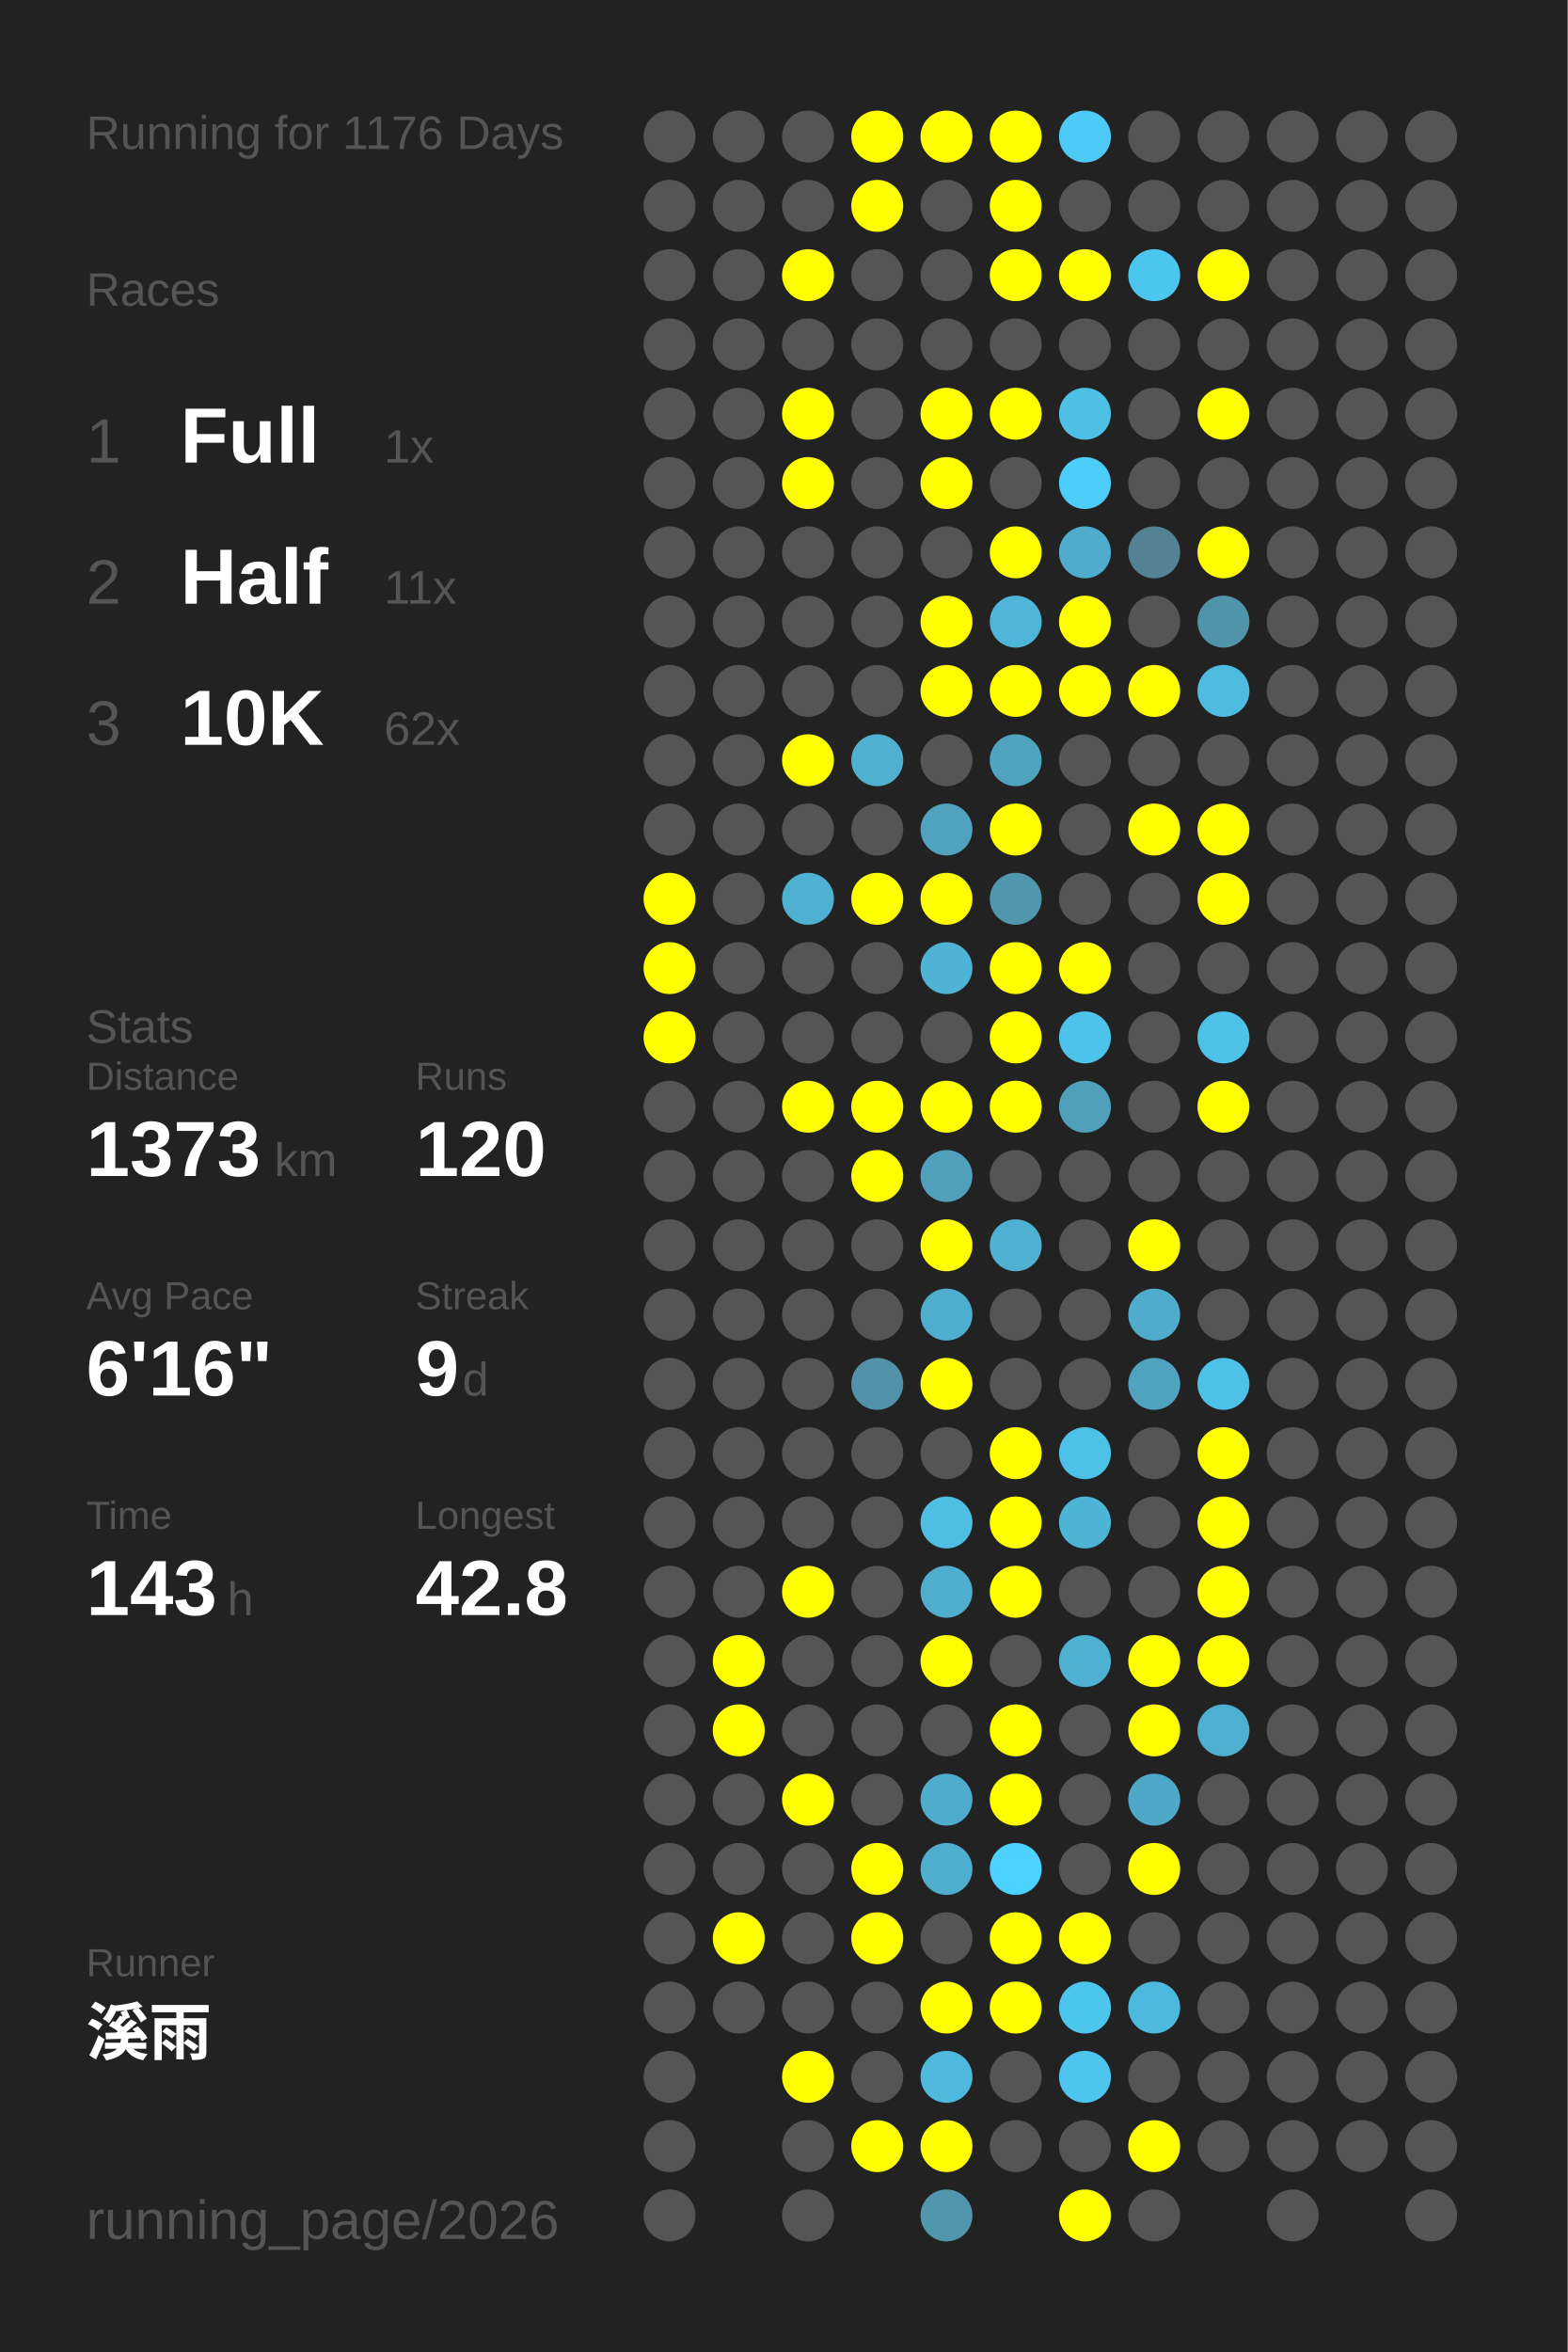
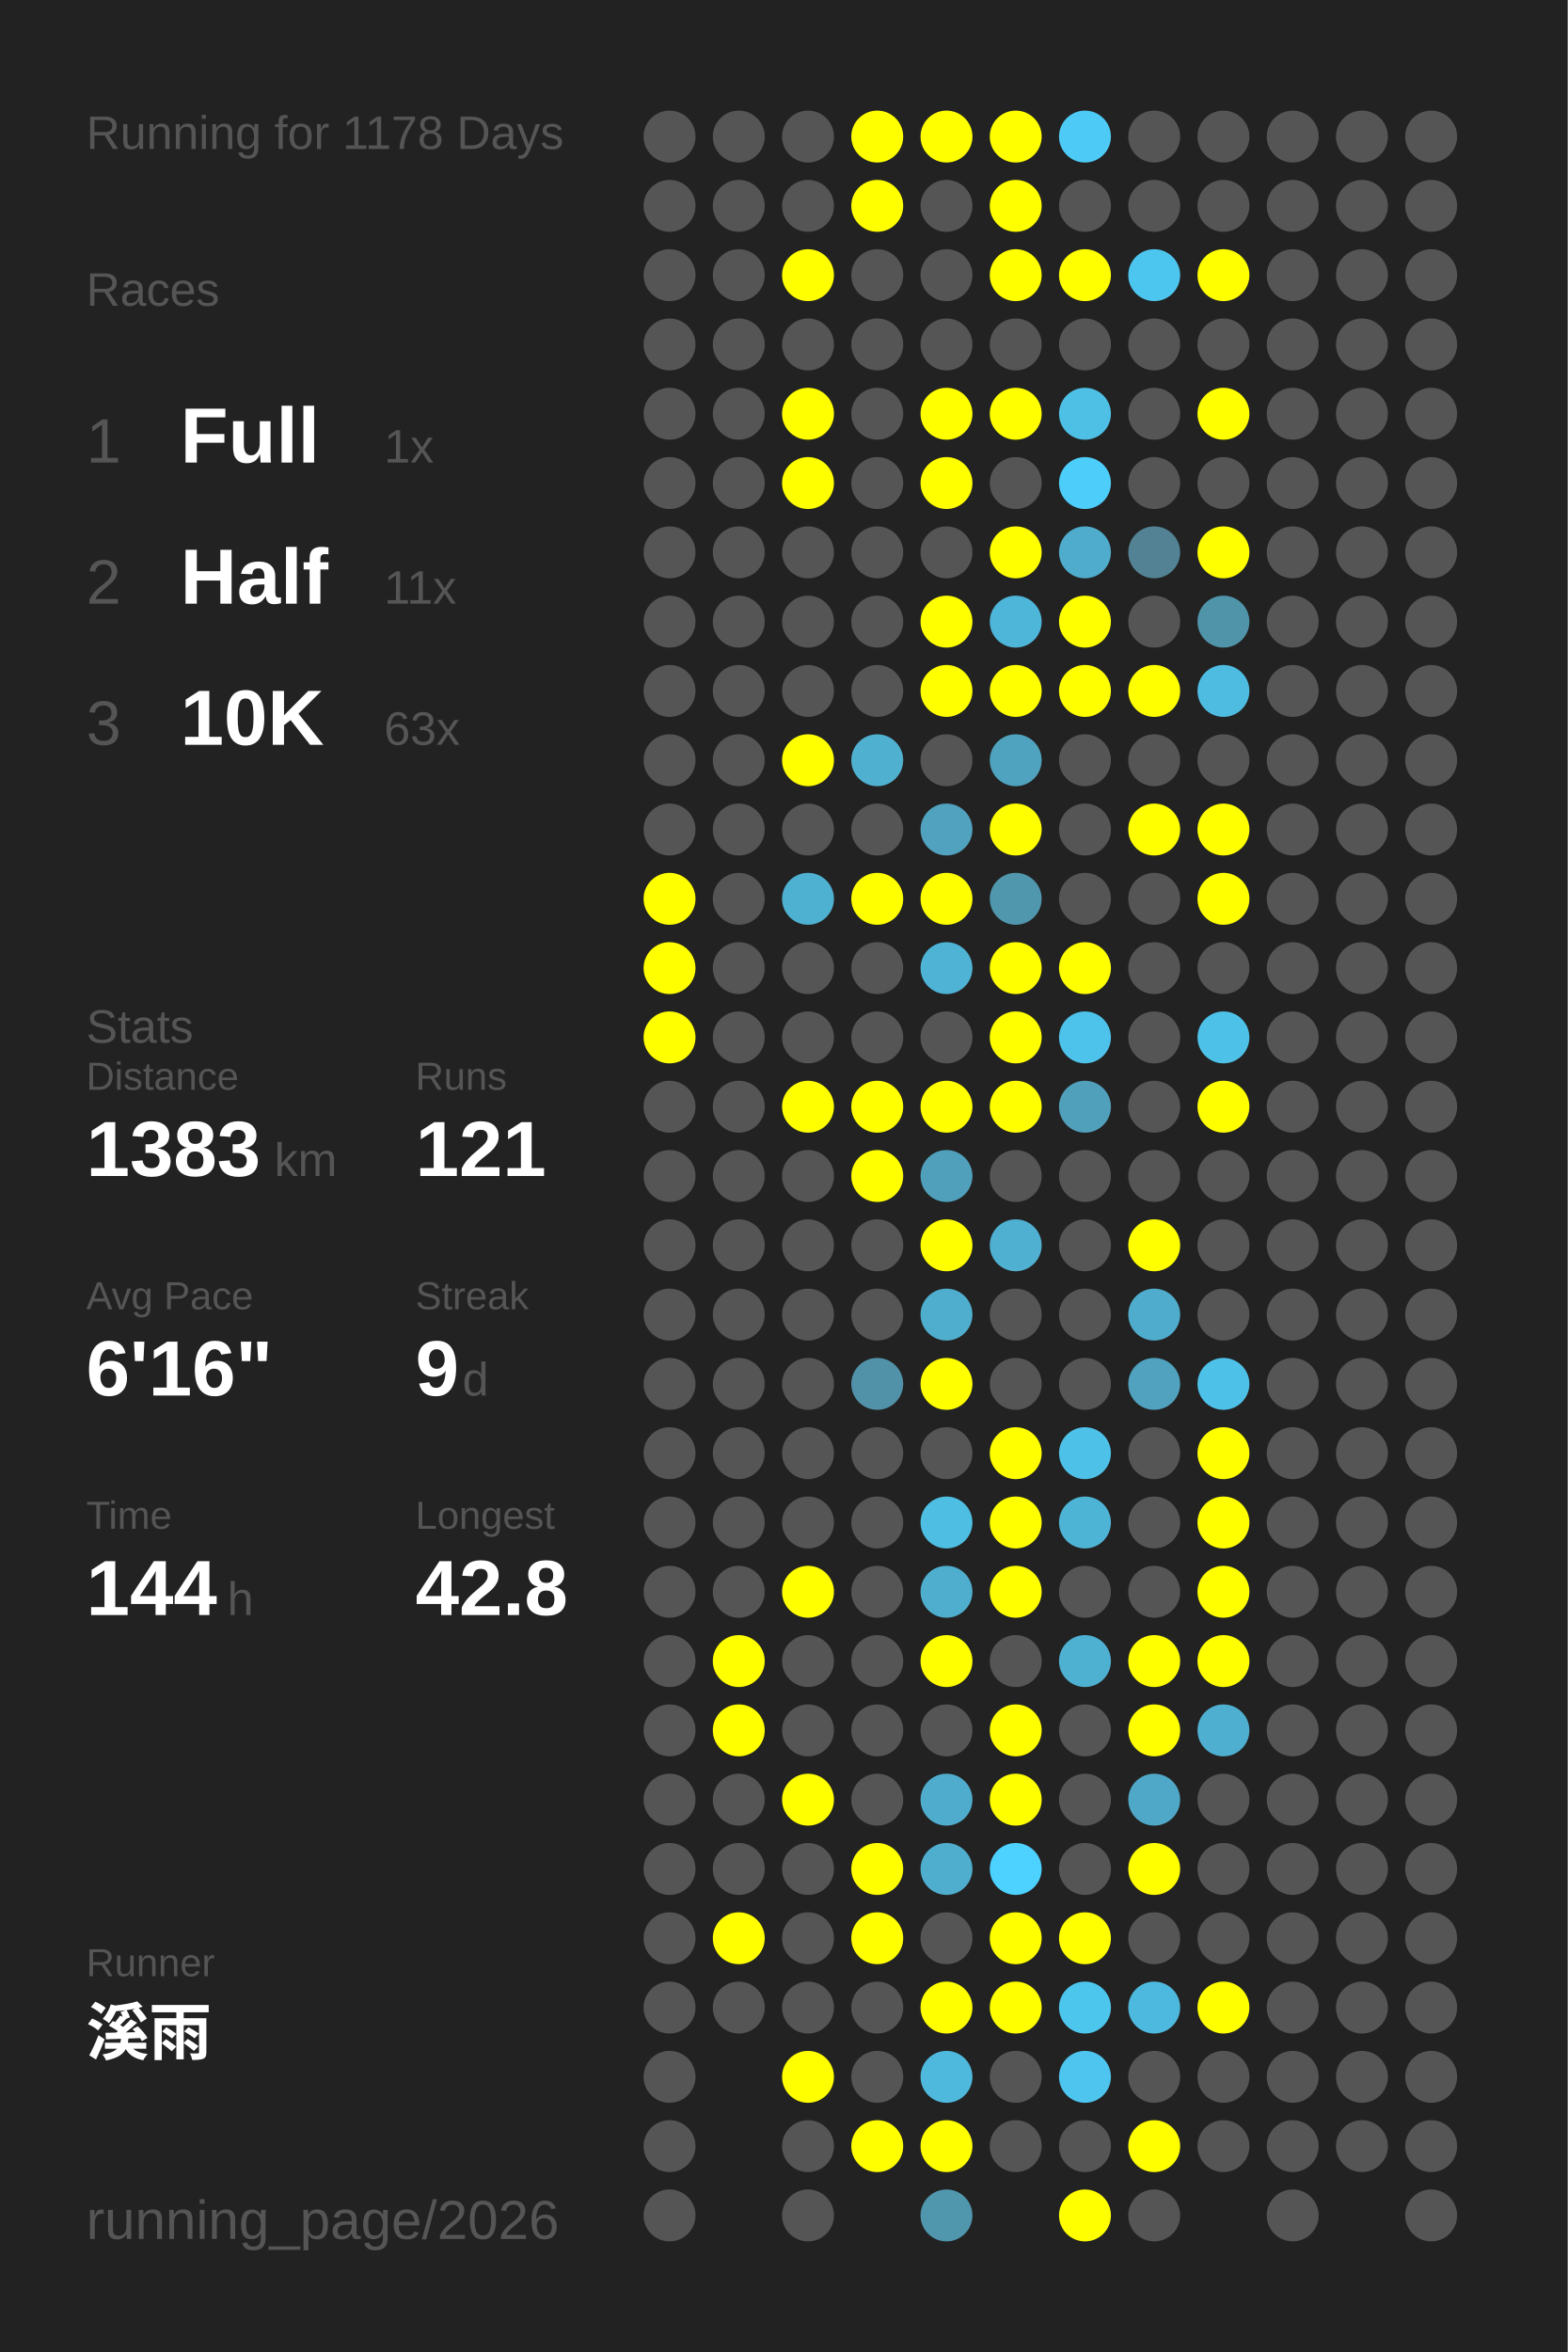
<svg xmlns="http://www.w3.org/2000/svg" baseProfile="full" height="300mm" version="1.1" viewBox="0,0,200,300" width="200mm">
  <defs />
  <rect fill="#222222" height="300" width="200" x="0" y="0" />
-   <text fill="#555555" style="font-size:6px; font-family:Arial;" x="11" y="19">Running for 1176 Days</text>
+   <text fill="#555555" style="font-size:6px; font-family:Arial;" x="11" y="19">Running for 1178 Days</text>
  <text fill="#555555" style="font-size:6px; font-family:Arial;" x="11" y="39">Races</text>
  <text fill="#555555" style="font-size:8px; font-family:Arial;" x="11" y="59">1</text>
  <text fill="#FFFFFF" style="font-size:10px; font-family:Arial; font-weight:bold;" x="23" y="59">Full</text>
  <text fill="#555555" style="font-size:6px; font-family:Arial;" x="49" y="59">1x</text>
  <text fill="#555555" style="font-size:8px; font-family:Arial;" x="11" y="77">2</text>
  <text fill="#FFFFFF" style="font-size:10px; font-family:Arial; font-weight:bold;" x="23" y="77">Half</text>
  <text fill="#555555" style="font-size:6px; font-family:Arial;" x="49" y="77">11x</text>
  <text fill="#555555" style="font-size:8px; font-family:Arial;" x="11" y="95">3</text>
  <text fill="#FFFFFF" style="font-size:10px; font-family:Arial; font-weight:bold;" x="23" y="95">10K</text>
-   <text fill="#555555" style="font-size:6px; font-family:Arial;" x="49" y="95">62x</text>
+   <text fill="#555555" style="font-size:6px; font-family:Arial;" x="49" y="95">63x</text>
  <text fill="#555555" style="font-size:6px; font-family:Arial;" x="11" y="133">Stats</text>
  <text fill="#555555" style="font-size:5px; font-family:Arial;" x="11" y="139">Distance</text>
-   <text fill="#FFFFFF" style="font-size:10px; font-family:Arial; font-weight:bold;" x="11" y="150">1373</text>
+   <text fill="#FFFFFF" style="font-size:10px; font-family:Arial; font-weight:bold;" x="11" y="150">1383</text>
  <text fill="#555555" style="font-size:6px; font-family:Arial;" x="35" y="150">km</text>
  <text fill="#555555" style="font-size:5px; font-family:Arial;" x="53" y="139">Runs</text>
-   <text fill="#FFFFFF" style="font-size:10px; font-family:Arial; font-weight:bold;" x="53" y="150">120</text>
+   <text fill="#FFFFFF" style="font-size:10px; font-family:Arial; font-weight:bold;" x="53" y="150">121</text>
  <text fill="#555555" style="font-size:5px; font-family:Arial;" x="11" y="167">Avg Pace</text>
  <text fill="#FFFFFF" style="font-size:10px; font-family:Arial; font-weight:bold;" x="11" y="178">6'16"</text>
  <text fill="#555555" style="font-size:5px; font-family:Arial;" x="53" y="167">Streak</text>
  <text fill="#FFFFFF" style="font-size:10px; font-family:Arial; font-weight:bold;" x="53" y="178">9</text>
  <text fill="#555555" style="font-size:6px; font-family:Arial;" x="59" y="178">d</text>
  <text fill="#555555" style="font-size:5px; font-family:Arial;" x="11" y="195">Time</text>
-   <text fill="#FFFFFF" style="font-size:10px; font-family:Arial; font-weight:bold;" x="11" y="206">143</text>
+   <text fill="#FFFFFF" style="font-size:10px; font-family:Arial; font-weight:bold;" x="11" y="206">144</text>
  <text fill="#555555" style="font-size:6px; font-family:Arial;" x="29" y="206">h</text>
  <text fill="#555555" style="font-size:5px; font-family:Arial;" x="53" y="195">Longest</text>
  <text fill="#FFFFFF" style="font-size:10px; font-family:Arial; font-weight:bold;" x="53" y="206">42.8</text>
  <text fill="#555555" style="font-size:5px; font-family:Arial;" x="11" y="252.065">Runner</text>
  <text fill="#FFFFFF" style="font-size:8px; font-family:Arial; font-weight:bold;" x="11" y="262.065">溪雨</text>
  <text fill="#555555" style="font-size:7px; font-family:Arial;" x="11" y="285.581">running_page/2026</text>
  <circle cx="85.417" cy="17.419" fill="#555555" r="3.312" />
  <circle cx="85.417" cy="26.258" fill="#555555" r="3.312" />
  <circle cx="85.417" cy="35.097" fill="#555555" r="3.312" />
  <circle cx="85.417" cy="43.935" fill="#555555" r="3.312" />
  <circle cx="85.417" cy="52.774" fill="#555555" r="3.312" />
  <circle cx="85.417" cy="61.613" fill="#555555" r="3.312" />
  <circle cx="85.417" cy="70.452" fill="#555555" r="3.312" />
  <circle cx="85.417" cy="79.29" fill="#555555" r="3.312" />
  <circle cx="85.417" cy="88.129" fill="#555555" r="3.312" />
  <circle cx="85.417" cy="96.968" fill="#555555" r="3.312" />
  <circle cx="85.417" cy="105.806" fill="#555555" r="3.312" />
  <circle cx="85.417" cy="114.645" fill="#FFFF00" r="3.312" />
  <circle cx="85.417" cy="123.484" fill="#FFFF00" r="3.312" />
  <circle cx="85.417" cy="132.323" fill="#FFFF00" r="3.312" />
  <circle cx="85.417" cy="141.161" fill="#555555" r="3.312" />
  <circle cx="85.417" cy="150" fill="#555555" r="3.312" />
  <circle cx="85.417" cy="158.839" fill="#555555" r="3.312" />
  <circle cx="85.417" cy="167.677" fill="#555555" r="3.312" />
  <circle cx="85.417" cy="176.516" fill="#555555" r="3.312" />
  <circle cx="85.417" cy="185.355" fill="#555555" r="3.312" />
  <circle cx="85.417" cy="194.194" fill="#555555" r="3.312" />
  <circle cx="85.417" cy="203.032" fill="#555555" r="3.312" />
  <circle cx="85.417" cy="211.871" fill="#555555" r="3.312" />
  <circle cx="85.417" cy="220.71" fill="#555555" r="3.312" />
  <circle cx="85.417" cy="229.548" fill="#555555" r="3.312" />
  <circle cx="85.417" cy="238.387" fill="#555555" r="3.312" />
  <circle cx="85.417" cy="247.226" fill="#555555" r="3.312" />
  <circle cx="85.417" cy="256.065" fill="#555555" r="3.312" />
  <circle cx="85.417" cy="264.903" fill="#555555" r="3.312" />
  <circle cx="85.417" cy="273.742" fill="#555555" r="3.312" />
  <circle cx="85.417" cy="282.581" fill="#555555" r="3.312" />
  <circle cx="94.25" cy="17.419" fill="#555555" r="3.312" />
  <circle cx="94.25" cy="26.258" fill="#555555" r="3.312" />
  <circle cx="94.25" cy="35.097" fill="#555555" r="3.312" />
  <circle cx="94.25" cy="43.935" fill="#555555" r="3.312" />
  <circle cx="94.25" cy="52.774" fill="#555555" r="3.312" />
  <circle cx="94.25" cy="61.613" fill="#555555" r="3.312" />
  <circle cx="94.25" cy="70.452" fill="#555555" r="3.312" />
  <circle cx="94.25" cy="79.29" fill="#555555" r="3.312" />
  <circle cx="94.25" cy="88.129" fill="#555555" r="3.312" />
  <circle cx="94.25" cy="96.968" fill="#555555" r="3.312" />
  <circle cx="94.25" cy="105.806" fill="#555555" r="3.312" />
  <circle cx="94.25" cy="114.645" fill="#555555" r="3.312" />
  <circle cx="94.25" cy="123.484" fill="#555555" r="3.312" />
  <circle cx="94.25" cy="132.323" fill="#555555" r="3.312" />
  <circle cx="94.25" cy="141.161" fill="#555555" r="3.312" />
  <circle cx="94.25" cy="150" fill="#555555" r="3.312" />
  <circle cx="94.25" cy="158.839" fill="#555555" r="3.312" />
  <circle cx="94.25" cy="167.677" fill="#555555" r="3.312" />
  <circle cx="94.25" cy="176.516" fill="#555555" r="3.312" />
  <circle cx="94.25" cy="185.355" fill="#555555" r="3.312" />
  <circle cx="94.25" cy="194.194" fill="#555555" r="3.312" />
  <circle cx="94.25" cy="203.032" fill="#555555" r="3.312" />
  <circle cx="94.25" cy="211.871" fill="#FFFF00" r="3.312" />
  <circle cx="94.25" cy="220.71" fill="#FFFF00" r="3.312" />
  <circle cx="94.25" cy="229.548" fill="#555555" r="3.312" />
  <circle cx="94.25" cy="238.387" fill="#555555" r="3.312" />
  <circle cx="94.25" cy="247.226" fill="#FFFF00" r="3.312" />
  <circle cx="94.25" cy="256.065" fill="#555555" r="3.312" />
  <circle cx="103.083" cy="17.419" fill="#555555" r="3.312" />
  <circle cx="103.083" cy="26.258" fill="#555555" r="3.312" />
  <circle cx="103.083" cy="35.097" fill="#FFFF00" r="3.312" />
  <circle cx="103.083" cy="43.935" fill="#555555" r="3.312" />
  <circle cx="103.083" cy="52.774" fill="#FFFF00" r="3.312" />
  <circle cx="103.083" cy="61.613" fill="#FFFF00" r="3.312" />
  <circle cx="103.083" cy="70.452" fill="#555555" r="3.312" />
  <circle cx="103.083" cy="79.29" fill="#555555" r="3.312" />
  <circle cx="103.083" cy="88.129" fill="#555555" r="3.312" />
  <circle cx="103.083" cy="96.968" fill="#FFFF00" r="3.312" />
  <circle cx="103.083" cy="105.806" fill="#555555" r="3.312" />
  <circle cx="103.083" cy="114.645" fill="#4fb1d2" r="3.312" />
  <circle cx="103.083" cy="123.484" fill="#555555" r="3.312" />
  <circle cx="103.083" cy="132.323" fill="#555555" r="3.312" />
  <circle cx="103.083" cy="141.161" fill="#FFFF00" r="3.312" />
  <circle cx="103.083" cy="150" fill="#555555" r="3.312" />
  <circle cx="103.083" cy="158.839" fill="#555555" r="3.312" />
  <circle cx="103.083" cy="167.677" fill="#555555" r="3.312" />
  <circle cx="103.083" cy="176.516" fill="#555555" r="3.312" />
  <circle cx="103.083" cy="185.355" fill="#555555" r="3.312" />
  <circle cx="103.083" cy="194.194" fill="#555555" r="3.312" />
  <circle cx="103.083" cy="203.032" fill="#FFFF00" r="3.312" />
  <circle cx="103.083" cy="211.871" fill="#555555" r="3.312" />
  <circle cx="103.083" cy="220.71" fill="#555555" r="3.312" />
  <circle cx="103.083" cy="229.548" fill="#FFFF00" r="3.312" />
  <circle cx="103.083" cy="238.387" fill="#555555" r="3.312" />
  <circle cx="103.083" cy="247.226" fill="#555555" r="3.312" />
  <circle cx="103.083" cy="256.065" fill="#555555" r="3.312" />
  <circle cx="103.083" cy="264.903" fill="#FFFF00" r="3.312" />
  <circle cx="103.083" cy="273.742" fill="#555555" r="3.312" />
  <circle cx="103.083" cy="282.581" fill="#555555" r="3.312" />
  <circle cx="111.917" cy="17.419" fill="#FFFF00" r="3.312" />
  <circle cx="111.917" cy="26.258" fill="#FFFF00" r="3.312" />
  <circle cx="111.917" cy="35.097" fill="#555555" r="3.312" />
  <circle cx="111.917" cy="43.935" fill="#555555" r="3.312" />
  <circle cx="111.917" cy="52.774" fill="#555555" r="3.312" />
  <circle cx="111.917" cy="61.613" fill="#555555" r="3.312" />
  <circle cx="111.917" cy="70.452" fill="#555555" r="3.312" />
  <circle cx="111.917" cy="79.29" fill="#555555" r="3.312" />
  <circle cx="111.917" cy="88.129" fill="#555555" r="3.312" />
  <circle cx="111.917" cy="96.968" fill="#4fb0d0" r="3.312" />
  <circle cx="111.917" cy="105.806" fill="#555555" r="3.312" />
  <circle cx="111.917" cy="114.645" fill="#FFFF00" r="3.312" />
  <circle cx="111.917" cy="123.484" fill="#555555" r="3.312" />
  <circle cx="111.917" cy="132.323" fill="#555555" r="3.312" />
  <circle cx="111.917" cy="141.161" fill="#FFFF00" r="3.312" />
  <circle cx="111.917" cy="150" fill="#FFFF00" r="3.312" />
  <circle cx="111.917" cy="158.839" fill="#555555" r="3.312" />
  <circle cx="111.917" cy="167.677" fill="#555555" r="3.312" />
  <circle cx="111.917" cy="176.516" fill="#5192a8" r="3.312" />
  <circle cx="111.917" cy="185.355" fill="#555555" r="3.312" />
  <circle cx="111.917" cy="194.194" fill="#555555" r="3.312" />
  <circle cx="111.917" cy="203.032" fill="#555555" r="3.312" />
  <circle cx="111.917" cy="211.871" fill="#555555" r="3.312" />
  <circle cx="111.917" cy="220.71" fill="#555555" r="3.312" />
  <circle cx="111.917" cy="229.548" fill="#555555" r="3.312" />
  <circle cx="111.917" cy="238.387" fill="#FFFF00" r="3.312" />
  <circle cx="111.917" cy="247.226" fill="#FFFF00" r="3.312" />
  <circle cx="111.917" cy="256.065" fill="#555555" r="3.312" />
  <circle cx="111.917" cy="264.903" fill="#555555" r="3.312" />
  <circle cx="111.917" cy="273.742" fill="#FFFF00" r="3.312" />
  <circle cx="120.75" cy="17.419" fill="#FFFF00" r="3.312" />
  <circle cx="120.75" cy="26.258" fill="#555555" r="3.312" />
  <circle cx="120.75" cy="35.097" fill="#555555" r="3.312" />
  <circle cx="120.75" cy="43.935" fill="#555555" r="3.312" />
  <circle cx="120.75" cy="52.774" fill="#FFFF00" r="3.312" />
  <circle cx="120.75" cy="61.613" fill="#FFFF00" r="3.312" />
  <circle cx="120.75" cy="70.452" fill="#555555" r="3.312" />
  <circle cx="120.75" cy="79.29" fill="#FFFF00" r="3.312" />
  <circle cx="120.75" cy="88.129" fill="#FFFF00" r="3.312" />
  <circle cx="120.75" cy="96.968" fill="#555555" r="3.312" />
  <circle cx="120.75" cy="105.806" fill="#50a2be" r="3.312" />
  <circle cx="120.75" cy="114.645" fill="#FFFF00" r="3.312" />
  <circle cx="120.75" cy="123.484" fill="#4eb3d5" r="3.312" />
  <circle cx="120.75" cy="132.323" fill="#555555" r="3.312" />
  <circle cx="120.75" cy="141.161" fill="#FFFF00" r="3.312" />
  <circle cx="120.75" cy="150" fill="#50a0bc" r="3.312" />
  <circle cx="120.75" cy="158.839" fill="#FFFF00" r="3.312" />
  <circle cx="120.75" cy="167.677" fill="#4faece" r="3.312" />
  <circle cx="120.75" cy="176.516" fill="#FFFF00" r="3.312" />
  <circle cx="120.75" cy="185.355" fill="#555555" r="3.312" />
  <circle cx="120.75" cy="194.194" fill="#4ebee3" r="3.312" />
  <circle cx="120.75" cy="203.032" fill="#4faece" r="3.312" />
  <circle cx="120.75" cy="211.871" fill="#FFFF00" r="3.312" />
  <circle cx="120.75" cy="220.71" fill="#555555" r="3.312" />
  <circle cx="120.75" cy="229.548" fill="#4faccc" r="3.312" />
  <circle cx="120.75" cy="238.387" fill="#4fadcd" r="3.312" />
  <circle cx="120.75" cy="247.226" fill="#555555" r="3.312" />
  <circle cx="120.75" cy="256.065" fill="#FFFF00" r="3.312" />
  <circle cx="120.75" cy="264.903" fill="#4eb9dd" r="3.312" />
  <circle cx="120.75" cy="273.742" fill="#FFFF00" r="3.312" />
  <circle cx="120.75" cy="282.581" fill="#5096ad" r="3.312" />
  <circle cx="129.583" cy="17.419" fill="#FFFF00" r="3.312" />
  <circle cx="129.583" cy="26.258" fill="#FFFF00" r="3.312" />
  <circle cx="129.583" cy="35.097" fill="#FFFF00" r="3.312" />
  <circle cx="129.583" cy="43.935" fill="#555555" r="3.312" />
  <circle cx="129.583" cy="52.774" fill="#FFFF00" r="3.312" />
  <circle cx="129.583" cy="61.613" fill="#555555" r="3.312" />
  <circle cx="129.583" cy="70.452" fill="#FFFF00" r="3.312" />
  <circle cx="129.583" cy="79.29" fill="#4eb6d9" r="3.312" />
  <circle cx="129.583" cy="88.129" fill="#FFFF00" r="3.312" />
  <circle cx="129.583" cy="96.968" fill="#4fa3bf" r="3.312" />
  <circle cx="129.583" cy="105.806" fill="#FFFF00" r="3.312" />
  <circle cx="129.583" cy="114.645" fill="#5096ad" r="3.312" />
  <circle cx="129.583" cy="123.484" fill="#FFFF00" r="3.312" />
  <circle cx="129.583" cy="132.323" fill="#FFFF00" r="3.312" />
  <circle cx="129.583" cy="141.161" fill="#FFFF00" r="3.312" />
  <circle cx="129.583" cy="150" fill="#555555" r="3.312" />
  <circle cx="129.583" cy="158.839" fill="#4fb0d1" r="3.312" />
  <circle cx="129.583" cy="167.677" fill="#555555" r="3.312" />
  <circle cx="129.583" cy="176.516" fill="#555555" r="3.312" />
  <circle cx="129.583" cy="185.355" fill="#FFFF00" r="3.312" />
  <circle cx="129.583" cy="194.194" fill="#FFFF00" r="3.312" />
  <circle cx="129.583" cy="203.032" fill="#FFFF00" r="3.312" />
  <circle cx="129.583" cy="211.871" fill="#555555" r="3.312" />
  <circle cx="129.583" cy="220.71" fill="#FFFF00" r="3.312" />
  <circle cx="129.583" cy="229.548" fill="#FFFF00" r="3.312" />
  <circle cx="129.583" cy="238.387" fill="#4dd1fe" r="3.312" />
  <circle cx="129.583" cy="247.226" fill="#FFFF00" r="3.312" />
  <circle cx="129.583" cy="256.065" fill="#FFFF00" r="3.312" />
  <circle cx="129.583" cy="264.903" fill="#555555" r="3.312" />
  <circle cx="129.583" cy="273.742" fill="#555555" r="3.312" />
  <circle cx="138.417" cy="17.419" fill="#4dcbf6" r="3.312" />
  <circle cx="138.417" cy="26.258" fill="#555555" r="3.312" />
  <circle cx="138.417" cy="35.097" fill="#FFFF00" r="3.312" />
  <circle cx="138.417" cy="43.935" fill="#555555" r="3.312" />
  <circle cx="138.417" cy="52.774" fill="#4ec0e6" r="3.312" />
  <circle cx="138.417" cy="61.613" fill="#4dcdf9" r="3.312" />
  <circle cx="138.417" cy="70.452" fill="#4faccc" r="3.312" />
  <circle cx="138.417" cy="79.29" fill="#FFFF00" r="3.312" />
  <circle cx="138.417" cy="88.129" fill="#FFFF00" r="3.312" />
  <circle cx="138.417" cy="96.968" fill="#555555" r="3.312" />
  <circle cx="138.417" cy="105.806" fill="#555555" r="3.312" />
  <circle cx="138.417" cy="114.645" fill="#555555" r="3.312" />
  <circle cx="138.417" cy="123.484" fill="#FFFF00" r="3.312" />
  <circle cx="138.417" cy="132.323" fill="#4dc2ea" r="3.312" />
  <circle cx="138.417" cy="141.161" fill="#50a0bc" r="3.312" />
  <circle cx="138.417" cy="150" fill="#555555" r="3.312" />
  <circle cx="138.417" cy="158.839" fill="#555555" r="3.312" />
  <circle cx="138.417" cy="167.677" fill="#555555" r="3.312" />
  <circle cx="138.417" cy="176.516" fill="#555555" r="3.312" />
  <circle cx="138.417" cy="185.355" fill="#4ec1e8" r="3.312" />
  <circle cx="138.417" cy="194.194" fill="#4eb4d6" r="3.312" />
  <circle cx="138.417" cy="203.032" fill="#555555" r="3.312" />
  <circle cx="138.417" cy="211.871" fill="#4fb1d2" r="3.312" />
  <circle cx="138.417" cy="220.71" fill="#555555" r="3.312" />
  <circle cx="138.417" cy="229.548" fill="#555555" r="3.312" />
  <circle cx="138.417" cy="238.387" fill="#555555" r="3.312" />
  <circle cx="138.417" cy="247.226" fill="#FFFF00" r="3.312" />
  <circle cx="138.417" cy="256.065" fill="#4dc6ee" r="3.312" />
  <circle cx="138.417" cy="264.903" fill="#4dc5ee" r="3.312" />
  <circle cx="138.417" cy="273.742" fill="#555555" r="3.312" />
  <circle cx="138.417" cy="282.581" fill="#FFFF00" r="3.312" />
  <circle cx="147.25" cy="17.419" fill="#555555" r="3.312" />
  <circle cx="147.25" cy="26.258" fill="#555555" r="3.312" />
  <circle cx="147.25" cy="35.097" fill="#4dc6ef" r="3.312" />
  <circle cx="147.25" cy="43.935" fill="#555555" r="3.312" />
  <circle cx="147.25" cy="52.774" fill="#555555" r="3.312" />
  <circle cx="147.25" cy="61.613" fill="#555555" r="3.312" />
  <circle cx="147.25" cy="70.452" fill="#528293" r="3.312" />
  <circle cx="147.25" cy="79.29" fill="#555555" r="3.312" />
  <circle cx="147.25" cy="88.129" fill="#FFFF00" r="3.312" />
  <circle cx="147.25" cy="96.968" fill="#555555" r="3.312" />
  <circle cx="147.25" cy="105.806" fill="#FFFF00" r="3.312" />
  <circle cx="147.25" cy="114.645" fill="#555555" r="3.312" />
  <circle cx="147.25" cy="123.484" fill="#555555" r="3.312" />
  <circle cx="147.25" cy="132.323" fill="#555555" r="3.312" />
  <circle cx="147.25" cy="141.161" fill="#555555" r="3.312" />
  <circle cx="147.25" cy="150" fill="#555555" r="3.312" />
  <circle cx="147.25" cy="158.839" fill="#FFFF00" r="3.312" />
  <circle cx="147.25" cy="167.677" fill="#4faccc" r="3.312" />
  <circle cx="147.25" cy="176.516" fill="#50a2bf" r="3.312" />
  <circle cx="147.25" cy="185.355" fill="#555555" r="3.312" />
  <circle cx="147.25" cy="194.194" fill="#555555" r="3.312" />
  <circle cx="147.25" cy="203.032" fill="#555555" r="3.312" />
  <circle cx="147.25" cy="211.871" fill="#FFFF00" r="3.312" />
  <circle cx="147.25" cy="220.71" fill="#FFFF00" r="3.312" />
  <circle cx="147.25" cy="229.548" fill="#4fa8c7" r="3.312" />
  <circle cx="147.25" cy="238.387" fill="#FFFF00" r="3.312" />
  <circle cx="147.25" cy="247.226" fill="#555555" r="3.312" />
  <circle cx="147.25" cy="256.065" fill="#4eb9de" r="3.312" />
  <circle cx="147.25" cy="264.903" fill="#555555" r="3.312" />
  <circle cx="147.25" cy="273.742" fill="#FFFF00" r="3.312" />
  <circle cx="147.25" cy="282.581" fill="#555555" r="3.312" />
  <circle cx="156.083" cy="17.419" fill="#555555" r="3.312" />
  <circle cx="156.083" cy="26.258" fill="#555555" r="3.312" />
  <circle cx="156.083" cy="35.097" fill="#FFFF00" r="3.312" />
  <circle cx="156.083" cy="43.935" fill="#555555" r="3.312" />
  <circle cx="156.083" cy="52.774" fill="#FFFF00" r="3.312" />
  <circle cx="156.083" cy="61.613" fill="#555555" r="3.312" />
  <circle cx="156.083" cy="70.452" fill="#FFFF00" r="3.312" />
  <circle cx="156.083" cy="79.29" fill="#5094aa" r="3.312" />
  <circle cx="156.083" cy="88.129" fill="#4ebce1" r="3.312" />
  <circle cx="156.083" cy="96.968" fill="#555555" r="3.312" />
  <circle cx="156.083" cy="105.806" fill="#FFFF00" r="3.312" />
  <circle cx="156.083" cy="114.645" fill="#FFFF00" r="3.312" />
  <circle cx="156.083" cy="123.484" fill="#555555" r="3.312" />
  <circle cx="156.083" cy="132.323" fill="#4ec1e8" r="3.312" />
  <circle cx="156.083" cy="141.161" fill="#FFFF00" r="3.312" />
  <circle cx="156.083" cy="150" fill="#555555" r="3.312" />
  <circle cx="156.083" cy="158.839" fill="#555555" r="3.312" />
  <circle cx="156.083" cy="167.677" fill="#555555" r="3.312" />
  <circle cx="156.083" cy="176.516" fill="#4ec1e9" r="3.312" />
  <circle cx="156.083" cy="185.355" fill="#FFFF00" r="3.312" />
  <circle cx="156.083" cy="194.194" fill="#FFFF00" r="3.312" />
  <circle cx="156.083" cy="203.032" fill="#FFFF00" r="3.312" />
  <circle cx="156.083" cy="211.871" fill="#FFFF00" r="3.312" />
  <circle cx="156.083" cy="220.71" fill="#4fafd0" r="3.312" />
  <circle cx="156.083" cy="229.548" fill="#555555" r="3.312" />
  <circle cx="156.083" cy="238.387" fill="#555555" r="3.312" />
  <circle cx="156.083" cy="247.226" fill="#555555" r="3.312" />
-   <circle cx="156.083" cy="256.065" fill="#555555" r="3.312" />
+   <circle cx="156.083" cy="256.065" fill="#FFFF00" r="3.312" />
  <circle cx="156.083" cy="264.903" fill="#555555" r="3.312" />
  <circle cx="156.083" cy="273.742" fill="#555555" r="3.312" />
  <circle cx="164.917" cy="17.419" fill="#555555" r="3.312" />
  <circle cx="164.917" cy="26.258" fill="#555555" r="3.312" />
  <circle cx="164.917" cy="35.097" fill="#555555" r="3.312" />
  <circle cx="164.917" cy="43.935" fill="#555555" r="3.312" />
  <circle cx="164.917" cy="52.774" fill="#555555" r="3.312" />
  <circle cx="164.917" cy="61.613" fill="#555555" r="3.312" />
  <circle cx="164.917" cy="70.452" fill="#555555" r="3.312" />
  <circle cx="164.917" cy="79.29" fill="#555555" r="3.312" />
  <circle cx="164.917" cy="88.129" fill="#555555" r="3.312" />
  <circle cx="164.917" cy="96.968" fill="#555555" r="3.312" />
  <circle cx="164.917" cy="105.806" fill="#555555" r="3.312" />
  <circle cx="164.917" cy="114.645" fill="#555555" r="3.312" />
  <circle cx="164.917" cy="123.484" fill="#555555" r="3.312" />
  <circle cx="164.917" cy="132.323" fill="#555555" r="3.312" />
  <circle cx="164.917" cy="141.161" fill="#555555" r="3.312" />
  <circle cx="164.917" cy="150" fill="#555555" r="3.312" />
  <circle cx="164.917" cy="158.839" fill="#555555" r="3.312" />
  <circle cx="164.917" cy="167.677" fill="#555555" r="3.312" />
  <circle cx="164.917" cy="176.516" fill="#555555" r="3.312" />
  <circle cx="164.917" cy="185.355" fill="#555555" r="3.312" />
  <circle cx="164.917" cy="194.194" fill="#555555" r="3.312" />
  <circle cx="164.917" cy="203.032" fill="#555555" r="3.312" />
  <circle cx="164.917" cy="211.871" fill="#555555" r="3.312" />
  <circle cx="164.917" cy="220.71" fill="#555555" r="3.312" />
  <circle cx="164.917" cy="229.548" fill="#555555" r="3.312" />
  <circle cx="164.917" cy="238.387" fill="#555555" r="3.312" />
  <circle cx="164.917" cy="247.226" fill="#555555" r="3.312" />
  <circle cx="164.917" cy="256.065" fill="#555555" r="3.312" />
  <circle cx="164.917" cy="264.903" fill="#555555" r="3.312" />
  <circle cx="164.917" cy="273.742" fill="#555555" r="3.312" />
  <circle cx="164.917" cy="282.581" fill="#555555" r="3.312" />
  <circle cx="173.75" cy="17.419" fill="#555555" r="3.312" />
  <circle cx="173.75" cy="26.258" fill="#555555" r="3.312" />
  <circle cx="173.75" cy="35.097" fill="#555555" r="3.312" />
  <circle cx="173.75" cy="43.935" fill="#555555" r="3.312" />
  <circle cx="173.75" cy="52.774" fill="#555555" r="3.312" />
  <circle cx="173.75" cy="61.613" fill="#555555" r="3.312" />
  <circle cx="173.75" cy="70.452" fill="#555555" r="3.312" />
  <circle cx="173.75" cy="79.29" fill="#555555" r="3.312" />
  <circle cx="173.75" cy="88.129" fill="#555555" r="3.312" />
  <circle cx="173.75" cy="96.968" fill="#555555" r="3.312" />
  <circle cx="173.75" cy="105.806" fill="#555555" r="3.312" />
  <circle cx="173.75" cy="114.645" fill="#555555" r="3.312" />
  <circle cx="173.75" cy="123.484" fill="#555555" r="3.312" />
  <circle cx="173.75" cy="132.323" fill="#555555" r="3.312" />
  <circle cx="173.75" cy="141.161" fill="#555555" r="3.312" />
  <circle cx="173.75" cy="150" fill="#555555" r="3.312" />
  <circle cx="173.75" cy="158.839" fill="#555555" r="3.312" />
  <circle cx="173.75" cy="167.677" fill="#555555" r="3.312" />
  <circle cx="173.75" cy="176.516" fill="#555555" r="3.312" />
  <circle cx="173.75" cy="185.355" fill="#555555" r="3.312" />
  <circle cx="173.75" cy="194.194" fill="#555555" r="3.312" />
  <circle cx="173.75" cy="203.032" fill="#555555" r="3.312" />
  <circle cx="173.75" cy="211.871" fill="#555555" r="3.312" />
  <circle cx="173.75" cy="220.71" fill="#555555" r="3.312" />
  <circle cx="173.75" cy="229.548" fill="#555555" r="3.312" />
  <circle cx="173.75" cy="238.387" fill="#555555" r="3.312" />
  <circle cx="173.75" cy="247.226" fill="#555555" r="3.312" />
  <circle cx="173.75" cy="256.065" fill="#555555" r="3.312" />
  <circle cx="173.75" cy="264.903" fill="#555555" r="3.312" />
  <circle cx="173.75" cy="273.742" fill="#555555" r="3.312" />
  <circle cx="182.583" cy="17.419" fill="#555555" r="3.312" />
  <circle cx="182.583" cy="26.258" fill="#555555" r="3.312" />
  <circle cx="182.583" cy="35.097" fill="#555555" r="3.312" />
  <circle cx="182.583" cy="43.935" fill="#555555" r="3.312" />
  <circle cx="182.583" cy="52.774" fill="#555555" r="3.312" />
  <circle cx="182.583" cy="61.613" fill="#555555" r="3.312" />
  <circle cx="182.583" cy="70.452" fill="#555555" r="3.312" />
  <circle cx="182.583" cy="79.29" fill="#555555" r="3.312" />
  <circle cx="182.583" cy="88.129" fill="#555555" r="3.312" />
  <circle cx="182.583" cy="96.968" fill="#555555" r="3.312" />
  <circle cx="182.583" cy="105.806" fill="#555555" r="3.312" />
  <circle cx="182.583" cy="114.645" fill="#555555" r="3.312" />
  <circle cx="182.583" cy="123.484" fill="#555555" r="3.312" />
  <circle cx="182.583" cy="132.323" fill="#555555" r="3.312" />
  <circle cx="182.583" cy="141.161" fill="#555555" r="3.312" />
  <circle cx="182.583" cy="150" fill="#555555" r="3.312" />
  <circle cx="182.583" cy="158.839" fill="#555555" r="3.312" />
  <circle cx="182.583" cy="167.677" fill="#555555" r="3.312" />
  <circle cx="182.583" cy="176.516" fill="#555555" r="3.312" />
  <circle cx="182.583" cy="185.355" fill="#555555" r="3.312" />
  <circle cx="182.583" cy="194.194" fill="#555555" r="3.312" />
  <circle cx="182.583" cy="203.032" fill="#555555" r="3.312" />
  <circle cx="182.583" cy="211.871" fill="#555555" r="3.312" />
  <circle cx="182.583" cy="220.71" fill="#555555" r="3.312" />
  <circle cx="182.583" cy="229.548" fill="#555555" r="3.312" />
  <circle cx="182.583" cy="238.387" fill="#555555" r="3.312" />
  <circle cx="182.583" cy="247.226" fill="#555555" r="3.312" />
  <circle cx="182.583" cy="256.065" fill="#555555" r="3.312" />
  <circle cx="182.583" cy="264.903" fill="#555555" r="3.312" />
  <circle cx="182.583" cy="273.742" fill="#555555" r="3.312" />
  <circle cx="182.583" cy="282.581" fill="#555555" r="3.312" />
</svg>
